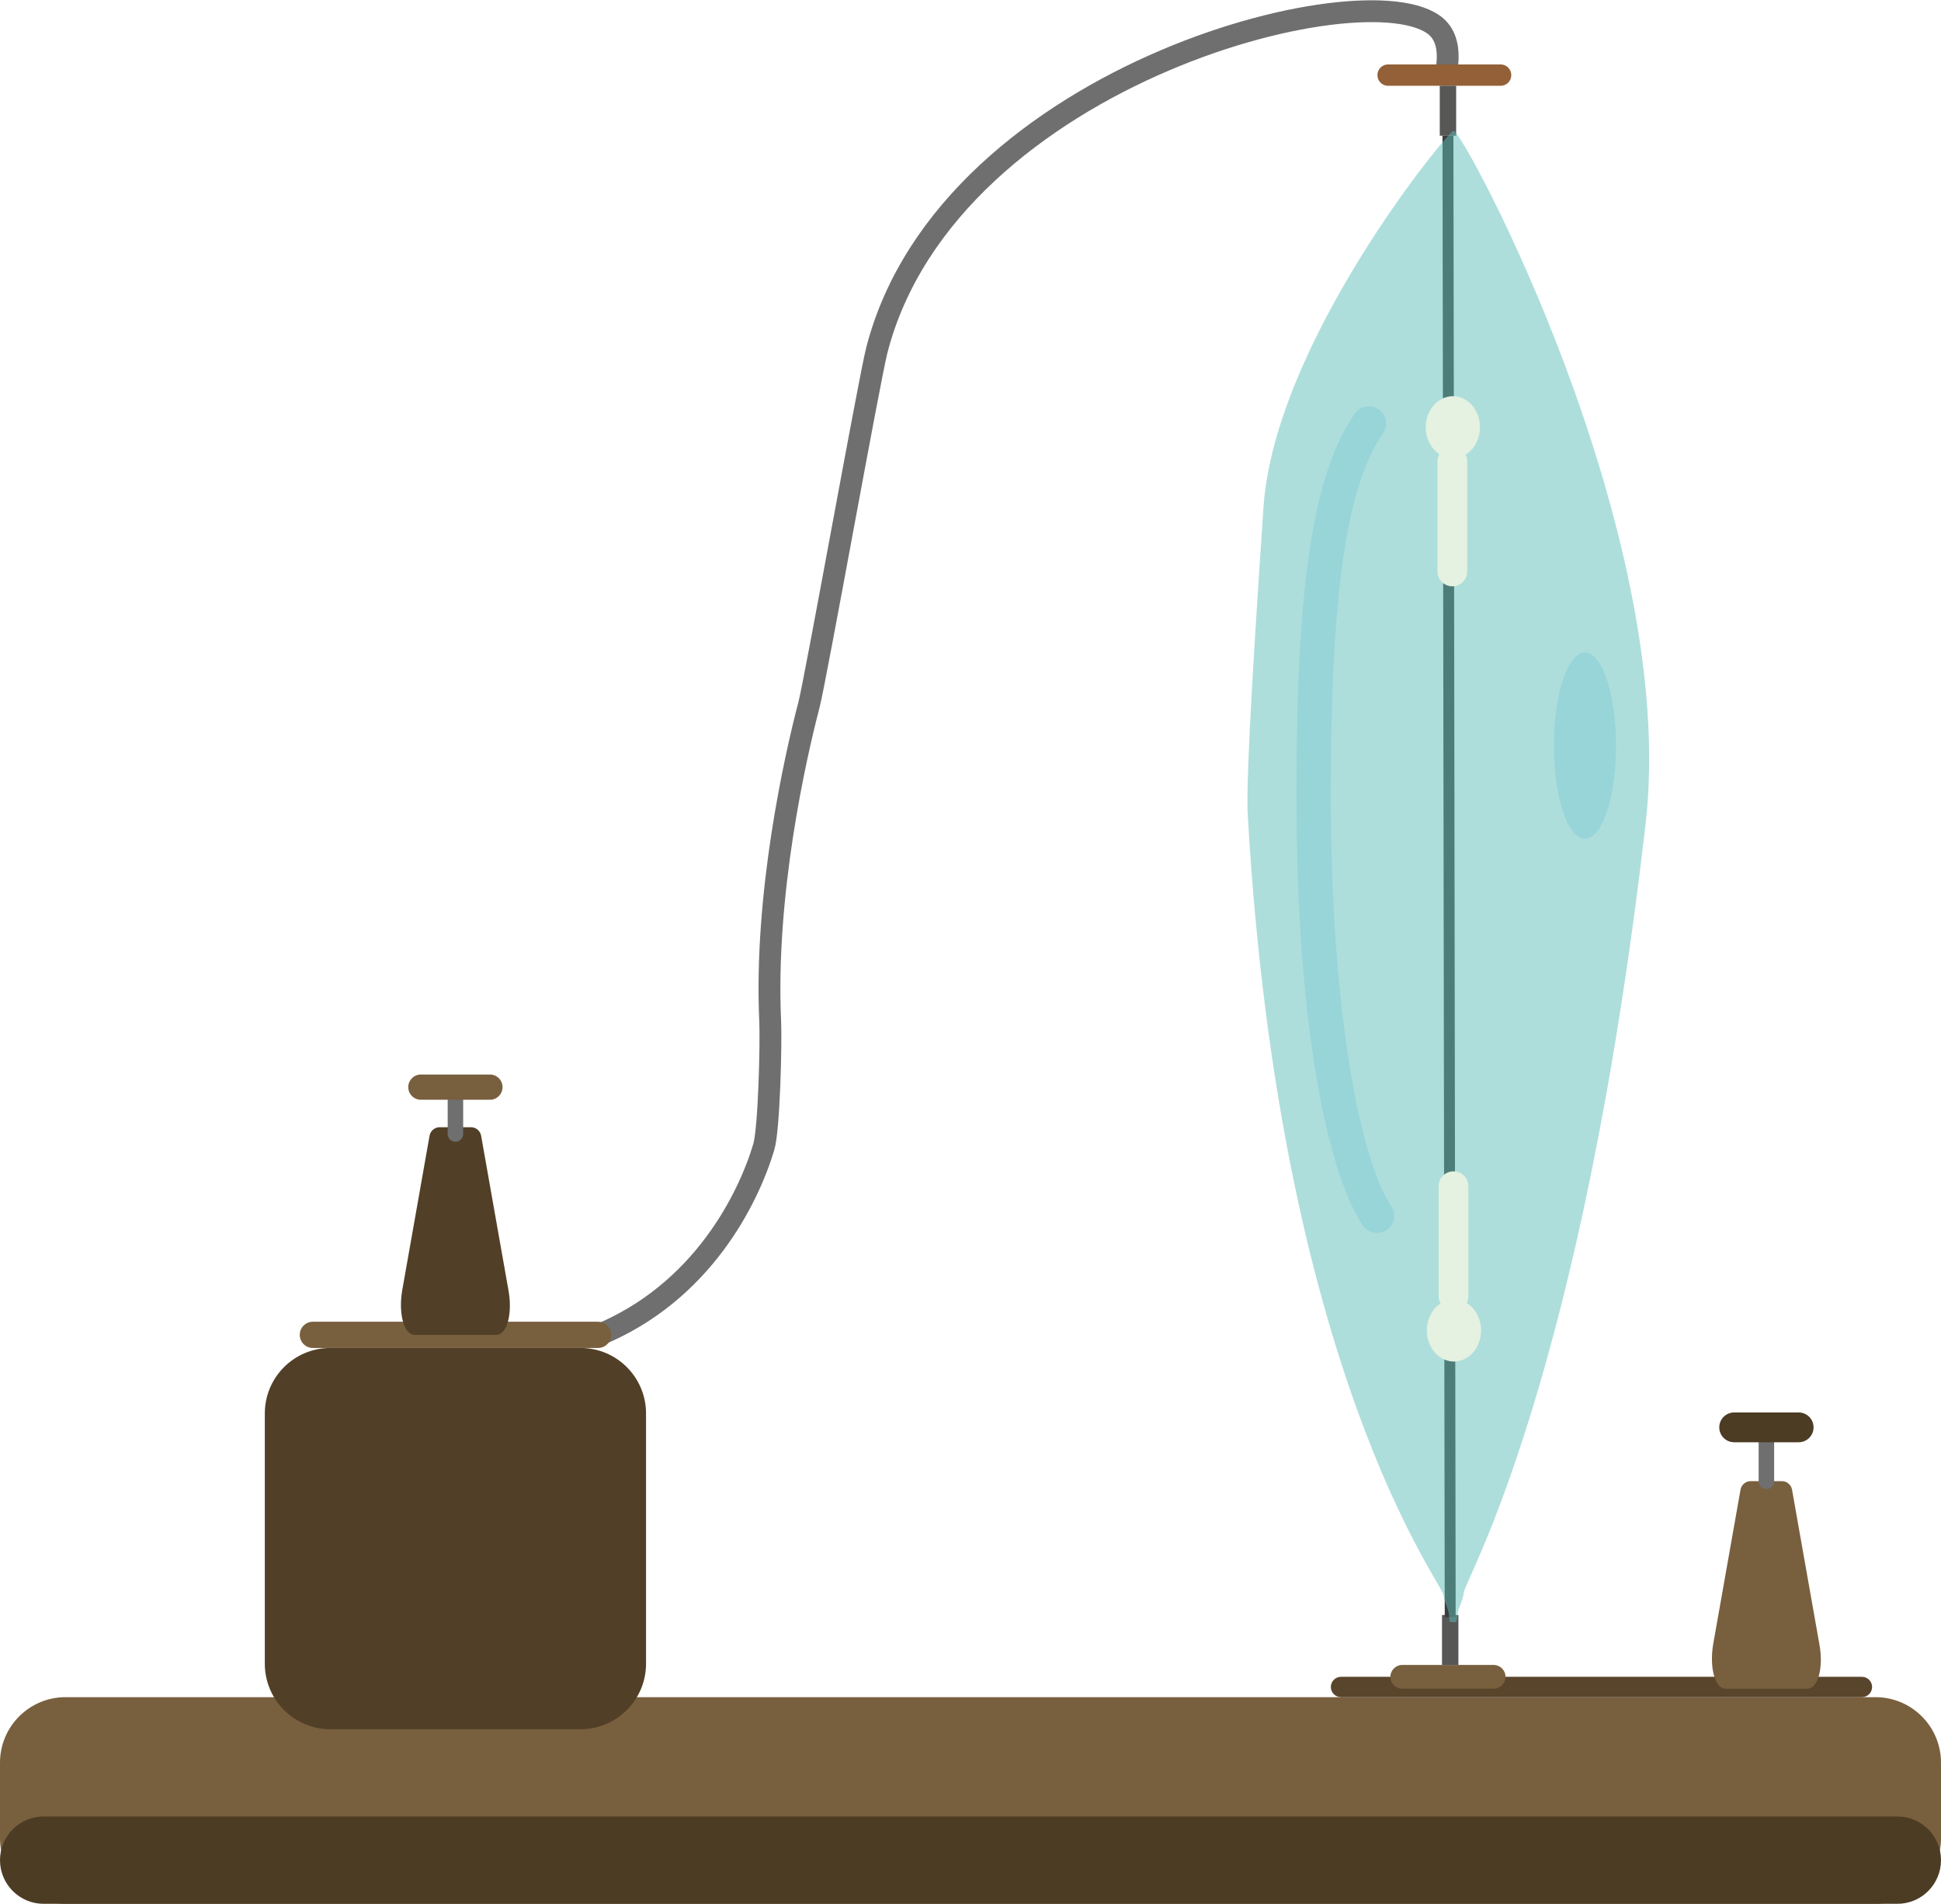
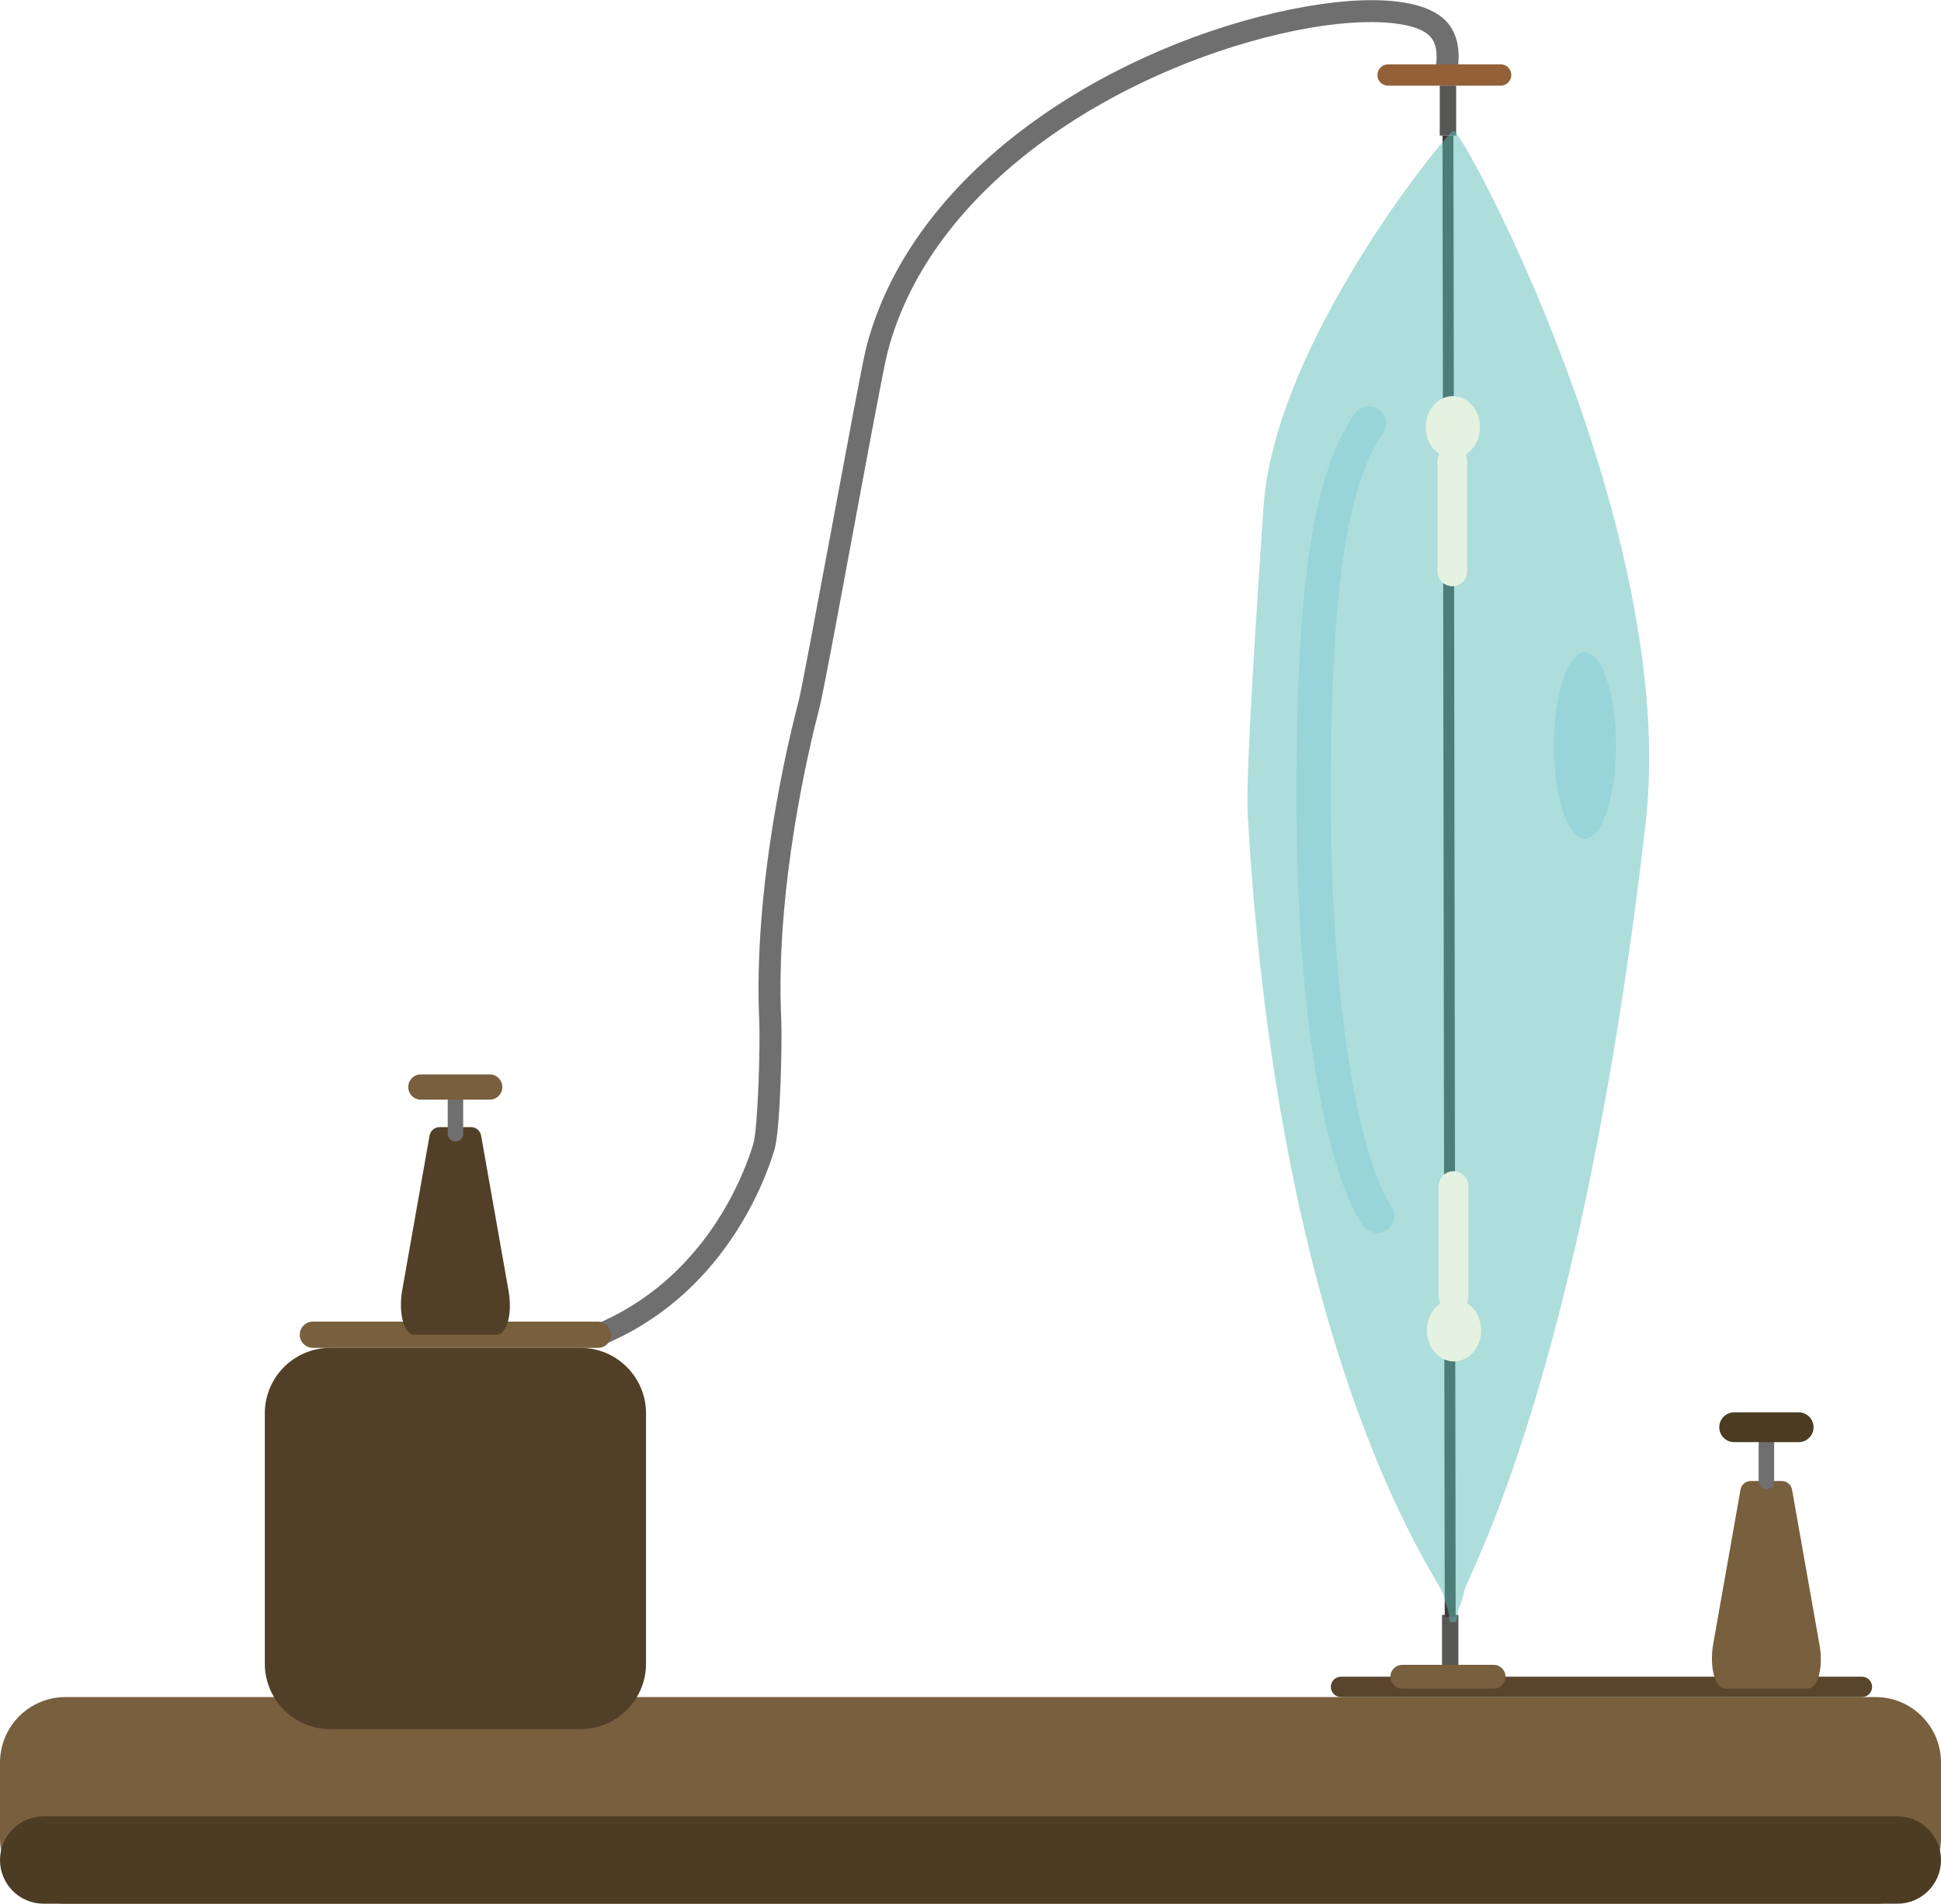
- <svg xmlns="http://www.w3.org/2000/svg" id="swan_light" data-name="swan light" viewBox="0 0 355.49 348.63">
+ <svg xmlns="http://www.w3.org/2000/svg" id="swan_light" data-name="swan light" viewBox="0 0 355.49 348.61">
  <defs>
-     <style>.cls-1,.cls-3,.cls-9{fill:none;stroke-miterlimit:10;}.cls-1{stroke:#706f6f;stroke-width:4px;}.cls-2{fill:#936037;}.cls-3{stroke:#575756;stroke-width:3px;}.cls-4{fill:#785f3e;}.cls-5{fill:#58452b;}.cls-6{fill:#706f6f;}.cls-7{fill:#4c3c24;}.cls-8{fill:#514027;}.cls-9{stroke:#3c3c3b;stroke-width:2px;}.cls-10{fill:#5cbeb8;}.cls-10,.cls-11{opacity:0.5;}.cls-11{fill:#81cbd8;}.cls-12{fill:#e5f1e1;}</style>
+     <style>.cls-1{fill:#706f6f;}.cls-2{fill:#936037;}.cls-3,.cls-8{fill:none;stroke-miterlimit:10;}.cls-3{stroke:#575756;stroke-width:3px;}.cls-4{fill:#785f3e;}.cls-5{fill:#58452b;}.cls-6{fill:#4c3c24;}.cls-7{fill:#514027;}.cls-8{stroke:#3c3c3b;stroke-width:2px;}.cls-9{fill:#5cbeb8;}.cls-10,.cls-9{opacity:0.5;isolation:isolate;}.cls-10{fill:#81cbd8;}.cls-11{fill:#e5f1e1;}</style>
  </defs>
-   <g id="swan_body" data-name="swan body">
-     <path class="cls-1" d="M212.65,531c19.19-7.82,27.62-25.1,30.44-34.47,1-3.22,1.37-19.18,1.19-23.09-1.07-23,4.5-48,7.1-57.92,1.21-4.62,11.09-59.82,12.44-65,13.25-51.22,92.82-70.53,103-58.63,1.72,2,1.66,4.87,1.42,6.75" transform="translate(-103.22 -286.44)" />
-     <rect class="cls-2" x="252.27" y="11.8" width="24.52" height="3.91" rx="1.95" />
-     <line class="cls-3" x1="265.19" y1="15.7" x2="265.19" y2="24.85" />
-     <rect class="cls-4" y="310.79" width="355.49" height="37.84" rx="12" />
-     <rect class="cls-5" x="243.74" y="307.06" width="99.13" height="3.73" rx="1.87" />
-     <path class="cls-4" d="M434.19,595.69H419.27c-2,0-3-4-2.28-8.18l5-28.26a1.9,1.9,0,0,1,1.76-1.58h5.92a1.9,1.9,0,0,1,1.76,1.58l5,28.26C437.22,591.73,436.24,595.69,434.19,595.69Z" transform="translate(-103.22 -286.44)" />
-     <rect class="cls-6" x="322.09" y="261.97" width="2.84" height="10.72" rx="1.42" />
-     <rect class="cls-7" x="314.88" y="258.65" width="17.27" height="5.46" rx="2.73" />
-     <rect class="cls-4" x="254.65" y="304.89" width="21.08" height="4.35" rx="2.18" />
-     <rect class="cls-8" x="48.5" y="246.84" width="69.82" height="69.82" rx="12" />
-     <rect class="cls-4" x="54.9" y="242.04" width="57.03" height="4.8" rx="2.4" />
-     <path class="cls-8" d="M194.09,530.88H179.16c-2,0-3-4-2.27-8.18l5-28.27a1.89,1.89,0,0,1,1.76-1.57h5.93a1.89,1.89,0,0,1,1.76,1.57l5,28.27C197.11,526.91,196.14,530.88,194.09,530.88Z" transform="translate(-103.22 -286.44)" />
-     <rect class="cls-6" x="81.99" y="200.02" width="2.84" height="9.06" rx="1.42" />
-     <rect class="cls-4" x="74.77" y="196.77" width="17.27" height="4.62" rx="2.31" />
-     <line class="cls-3" x1="265.6" y1="295.74" x2="265.6" y2="304.89" />
-     <rect class="cls-7" y="332.64" width="355.49" height="15.99" rx="7.99" />
-     <line class="cls-9" x1="265.19" y1="24.85" x2="265.6" y2="296.14" />
-   </g>
-   <g id="swan_glass" data-name="swan glass">
-     <path class="cls-10" d="M369.85,583.49h-1c-.08,0-.15-.18-.17-.42-.14-2.47-.75-2.43-1.1-4.59-.37-2.33-30-40.88-35.84-142.83-.28-4.88.44-20.28,2.88-56.26,2.05-30.39,33.88-69,34.81-69h0c1.85,0,41.34,73.51,35.18,126.89-11.79,102.16-32.83,138-33.26,140.67-.38,2.37-1.18,2.7-1.31,5.11A.92.92,0,0,1,369.85,583.49Z" transform="translate(-103.22 -286.44)" />
-     <path class="cls-11" d="M355.41,512.22a3.14,3.14,0,0,1-2.62-1.39c-5.87-8.77-12.14-34.13-12.14-79,0-38.49,3.09-58.66,10.68-69.63a3.15,3.15,0,1,1,5.18,3.59c-6.7,9.69-9.56,29.44-9.56,66,0,40.75,5.56,67.3,11.07,75.53a3.14,3.14,0,0,1-2.61,4.9Z" transform="translate(-103.22 -286.44)" />
-     <ellipse class="cls-11" cx="290.28" cy="136.54" rx="5.69" ry="17.06" />
-     <rect class="cls-12" x="263.27" y="81.79" width="5.45" height="25.58" rx="2.72" />
-     <ellipse class="cls-12" cx="266.09" cy="78.24" rx="4.97" ry="5.69" />
-     <rect class="cls-12" x="263.48" y="214.5" width="5.45" height="25.58" rx="2.72" />
-     <ellipse class="cls-12" cx="266.29" cy="243.64" rx="4.97" ry="5.69" />
-   </g>
+   <path class="cls-1" d="M110.19,246.41l-1.51-3.7c20.39-8.31,27.56-27.51,29.28-33.2.87-2.82,1.29-18.42,1.1-22.42-1.14-24.58,5.2-51,7.17-58.52.57-2.18,3.29-16.85,5.93-31,3-16.06,5.8-31.23,6.5-33.95,8.35-32.28,43.59-54,74.81-61.24,15.74-3.64,27.57-3,31.65,1.81,1.7,2,2.34,4.77,1.88,8.3l-4-.5c.3-2.36,0-4.11-1-5.2C259.7,4,250,2.62,234.38,6.24c-30,7-63.91,27.68-71.84,58.34-.68,2.59-3.61,18.39-6.45,33.68-2.77,14.91-5.39,29-6,31.33-1.93,7.37-8.15,33.3-7,57.32.16,3.46-.12,20-1.28,23.77C139.94,216.78,132.23,237.43,110.19,246.41Z" transform="translate(0 -0.02)" />
+   <rect class="cls-2" x="252.27" y="11.78" width="24.52" height="3.91" rx="1.95" />
+   <line class="cls-3" x1="265.19" y1="15.68" x2="265.19" y2="24.83" />
+   <rect class="cls-4" y="310.77" width="355.49" height="37.84" rx="12" />
+   <rect class="cls-5" x="243.74" y="307.04" width="99.13" height="3.73" rx="1.86" />
+   <path class="cls-4" d="M331,309.25H316.05c-2,0-3-4-2.28-8.18l5-28.26a1.9,1.9,0,0,1,1.76-1.58h5.92a1.9,1.9,0,0,1,1.76,1.58l5,28.26C334,305.29,333,309.25,331,309.25Z" transform="translate(0 -0.02)" />
+   <path class="cls-1" d="M323.51,262h0a1.43,1.43,0,0,1,1.42,1.42v7.88a1.43,1.43,0,0,1-1.42,1.42h0a1.43,1.43,0,0,1-1.42-1.42v-7.88A1.43,1.43,0,0,1,323.51,262Z" transform="translate(0 -0.02)" />
+   <path class="cls-6" d="M317.61,258.65h11.81a2.73,2.73,0,0,1,2.73,2.73h0a2.73,2.73,0,0,1-2.73,2.73H317.61a2.73,2.73,0,0,1-2.73-2.73h0A2.73,2.73,0,0,1,317.61,258.65Z" transform="translate(0 -0.02)" />
+   <rect class="cls-4" x="254.65" y="304.87" width="21.08" height="4.35" rx="2.17" />
+   <rect class="cls-7" x="48.5" y="246.82" width="69.82" height="69.82" rx="12" />
+   <rect class="cls-4" x="54.9" y="242.02" width="57.03" height="4.8" rx="2.4" />
+   <path class="cls-7" d="M90.87,244.44H75.94c-2,0-3-4-2.27-8.18l5-28.27a1.89,1.89,0,0,1,1.76-1.57h5.93A1.89,1.89,0,0,1,88.12,208l5,28.27C93.89,240.47,92.92,244.44,90.87,244.44Z" transform="translate(0 -0.02)" />
+   <path class="cls-1" d="M83.41,200h0a1.43,1.43,0,0,1,1.42,1.42v6.22a1.43,1.43,0,0,1-1.42,1.42h0A1.43,1.43,0,0,1,82,207.66v-6.22A1.43,1.43,0,0,1,83.41,200Z" transform="translate(0 -0.02)" />
+   <path class="cls-4" d="M77.08,196.77H89.73A2.3,2.3,0,0,1,92,199.08h0a2.3,2.3,0,0,1-2.31,2.31H77.08a2.3,2.3,0,0,1-2.31-2.31h0A2.3,2.3,0,0,1,77.08,196.77Z" transform="translate(0 -0.02)" />
+   <line class="cls-3" x1="265.6" y1="295.72" x2="265.6" y2="304.87" />
+   <rect class="cls-6" y="332.62" width="355.49" height="15.99" rx="7.99" />
+   <line class="cls-8" x1="265.19" y1="24.83" x2="265.6" y2="296.12" />
+   <path class="cls-9" d="M266.63,297.05h-1c-.08,0-.15-.18-.17-.42-.14-2.47-.75-2.43-1.1-4.59-.37-2.33-30-40.88-35.84-142.83-.28-4.88.44-20.28,2.88-56.26,2-30.39,33.88-69,34.81-69h0c1.85,0,41.34,73.51,35.18,126.89-11.79,102.16-32.83,138-33.26,140.67-.38,2.37-1.18,2.7-1.31,5.11A.93.93,0,0,1,266.63,297.05Z" transform="translate(0 -0.02)" />
+   <path class="cls-10" d="M252.19,225.78a3.16,3.16,0,0,1-2.62-1.39c-5.87-8.77-12.14-34.13-12.14-79,0-38.49,3.09-58.66,10.68-69.63a3.15,3.15,0,1,1,5.18,3.59c-6.7,9.69-9.56,29.44-9.56,66,0,40.75,5.56,67.3,11.07,75.53a3.14,3.14,0,0,1-.84,4.36A3.18,3.18,0,0,1,252.19,225.78Z" transform="translate(0 -0.02)" />
+   <ellipse class="cls-10" cx="290.28" cy="136.52" rx="5.69" ry="17.06" />
+   <rect class="cls-11" x="263.27" y="81.77" width="5.45" height="25.58" rx="2.72" />
+   <ellipse class="cls-11" cx="266.09" cy="78.22" rx="4.97" ry="5.69" />
+   <rect class="cls-11" x="263.48" y="214.48" width="5.45" height="25.58" rx="2.72" />
+   <ellipse class="cls-11" cx="266.29" cy="243.62" rx="4.97" ry="5.69" />
</svg>
